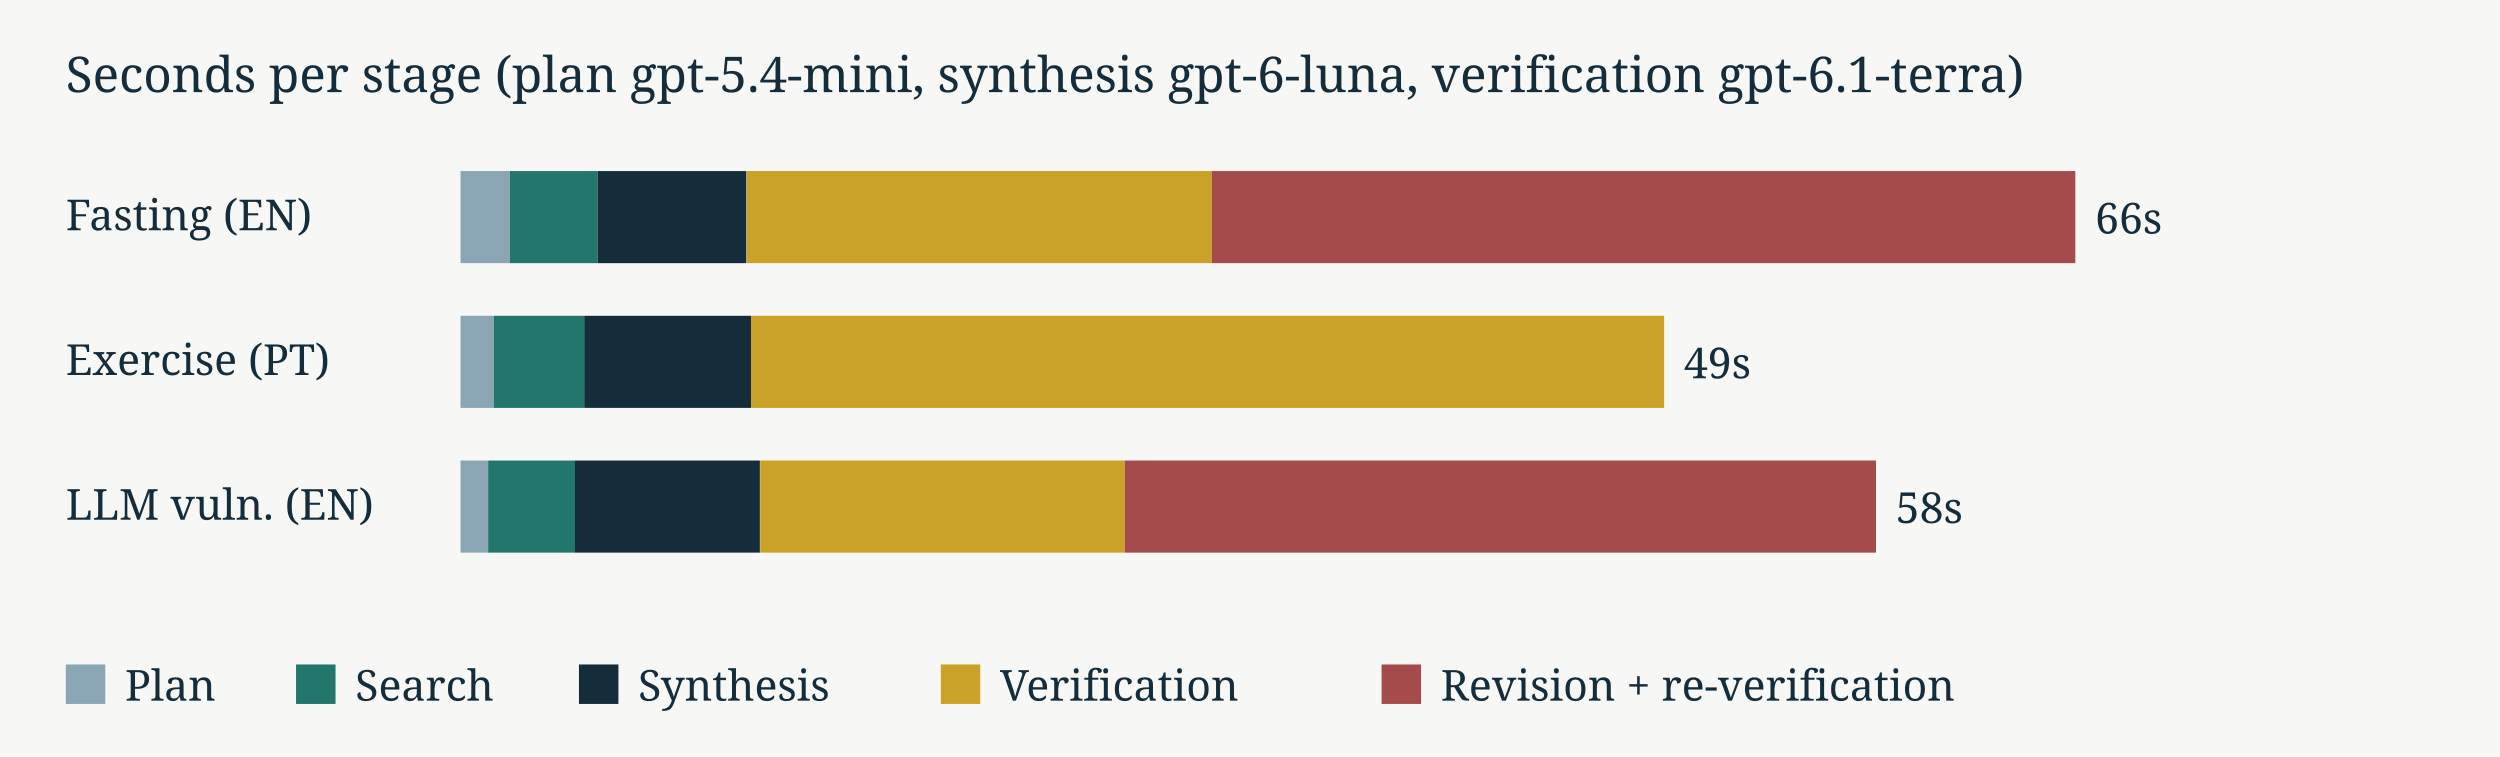
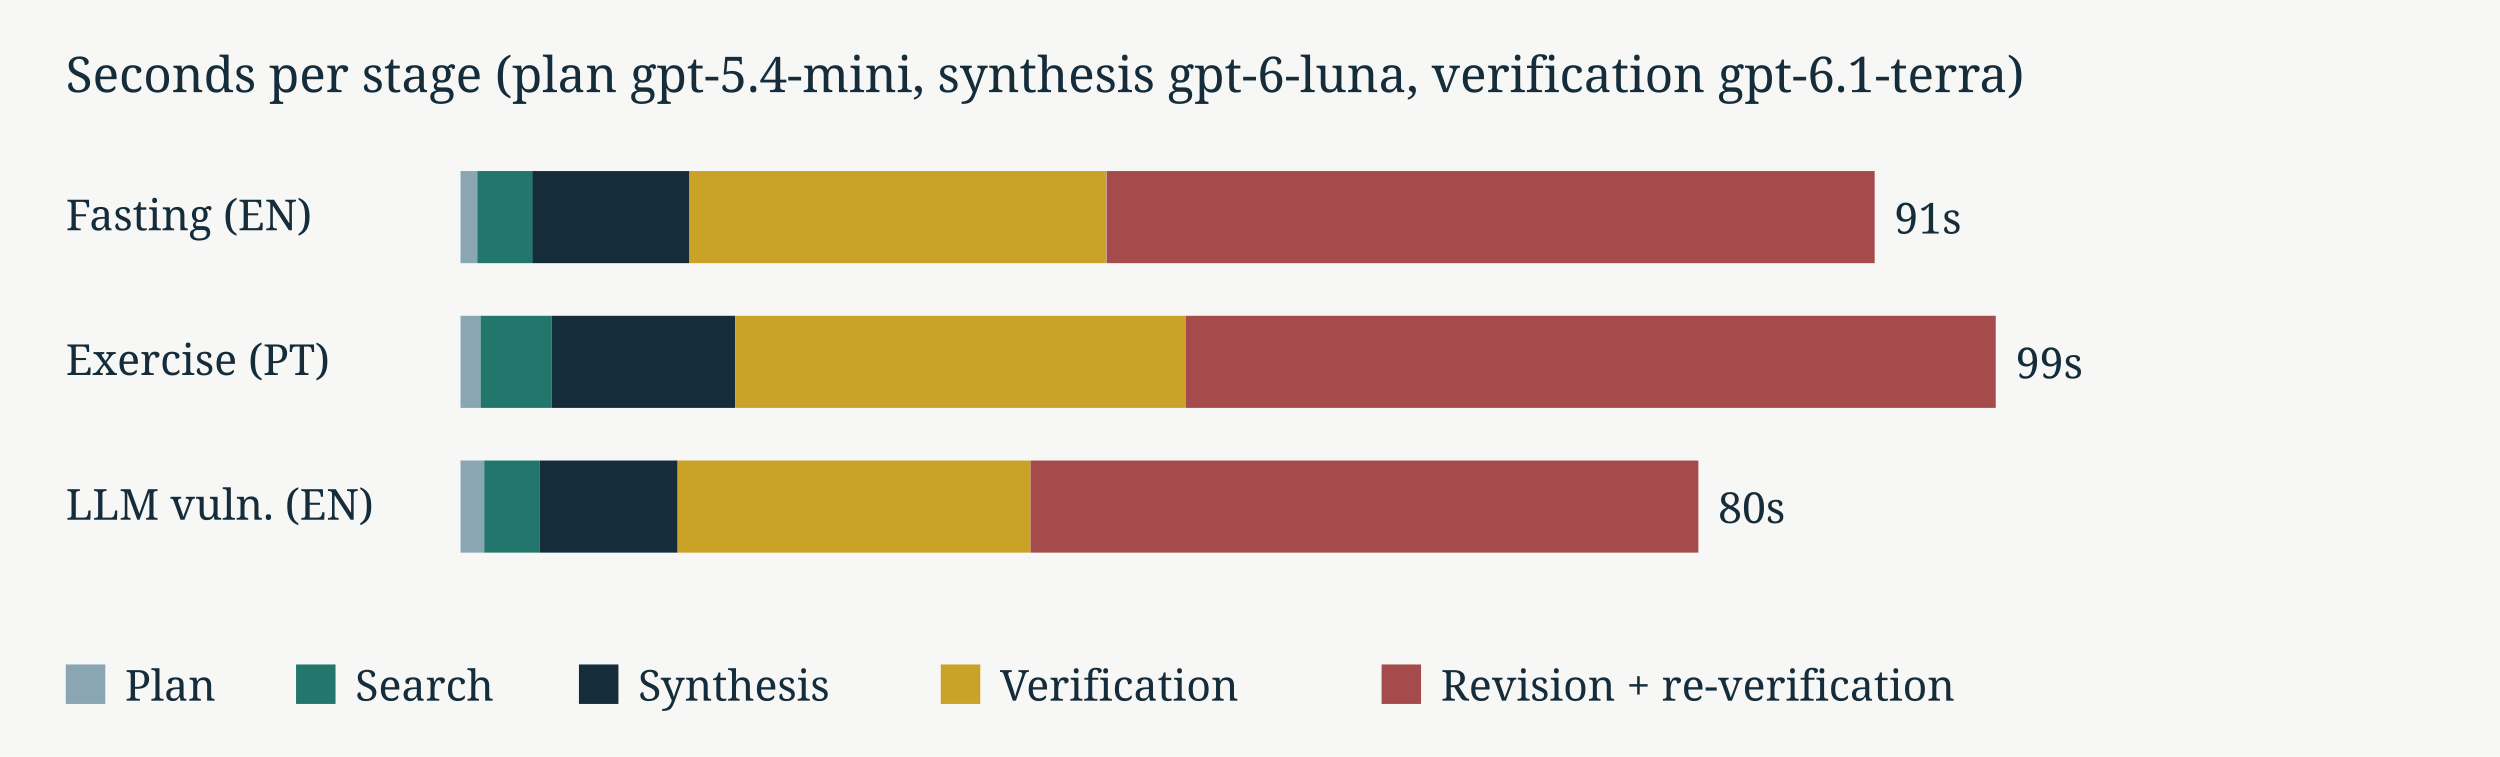
<svg xmlns="http://www.w3.org/2000/svg" viewBox="0 0 760 230" font-family="Georgia,serif" font-size="13">
  <rect width="760" height="230" fill="#f7f7f5" />
  <text x="20" y="28" font-size="15" fill="#152d3b">Seconds per stage (plan gpt-5.4-mini, synthesis gpt-6-luna, verification gpt-6.1-terra)</text>
  <text x="20" y="70" fill="#152d3b">Fasting (EN)</text>
-   <rect x="140.0" y="52" width="15.0" height="28" fill="#8aa5b3" />
-   <rect x="155.0" y="52" width="26.7" height="28" fill="#22766b" />
-   <rect x="181.7" y="52" width="45.2" height="28" fill="#152d3b" />
-   <rect x="227.0" y="52" width="141.4" height="28" fill="#c9a227" />
-   <rect x="368.4" y="52" width="262.5" height="28" fill="#a64b4b" />
-   <text x="636.9" y="71" fill="#152d3b">66s</text>
+   <rect x="140.0" y="52" width="5.1" height="28" fill="#8aa5b3" />
+   <rect x="145.1" y="52" width="16.9" height="28" fill="#22766b" />
+   <rect x="161.9" y="52" width="47.7" height="28" fill="#152d3b" />
+   <rect x="209.6" y="52" width="126.7" height="28" fill="#c9a227" />
+   <rect x="336.4" y="52" width="233.5" height="28" fill="#a64b4b" />
+   <text x="575.9" y="71" fill="#152d3b">91s</text>
  <text x="20" y="114" fill="#152d3b">Exercise (PT)</text>
-   <rect x="140.0" y="96" width="10.1" height="28" fill="#8aa5b3" />
-   <rect x="150.1" y="96" width="27.5" height="28" fill="#22766b" />
-   <rect x="177.6" y="96" width="50.7" height="28" fill="#152d3b" />
-   <rect x="228.3" y="96" width="277.6" height="28" fill="#c9a227" />
-   <text x="511.9" y="115" fill="#152d3b">49s</text>
+   <rect x="140.0" y="96" width="6.1" height="28" fill="#8aa5b3" />
+   <rect x="146.1" y="96" width="21.6" height="28" fill="#22766b" />
+   <rect x="167.7" y="96" width="55.8" height="28" fill="#152d3b" />
+   <rect x="223.5" y="96" width="137.0" height="28" fill="#c9a227" />
+   <rect x="360.5" y="96" width="246.2" height="28" fill="#a64b4b" />
+   <text x="612.8" y="115" fill="#152d3b">99s</text>
  <text x="20" y="158" fill="#152d3b">LLM vuln. (EN)</text>
-   <rect x="140.0" y="140" width="8.4" height="28" fill="#8aa5b3" />
-   <rect x="148.4" y="140" width="26.4" height="28" fill="#22766b" />
-   <rect x="174.8" y="140" width="56.2" height="28" fill="#152d3b" />
-   <rect x="231.1" y="140" width="110.8" height="28" fill="#c9a227" />
-   <rect x="341.9" y="140" width="228.4" height="28" fill="#a64b4b" />
-   <text x="576.3" y="159" fill="#152d3b">58s</text>
+   <rect x="140.0" y="140" width="7.2" height="28" fill="#8aa5b3" />
+   <rect x="147.2" y="140" width="16.9" height="28" fill="#22766b" />
+   <rect x="164.1" y="140" width="41.9" height="28" fill="#152d3b" />
+   <rect x="206.0" y="140" width="107.3" height="28" fill="#c9a227" />
+   <rect x="313.3" y="140" width="203.0" height="28" fill="#a64b4b" />
+   <text x="522.3" y="159" fill="#152d3b">80s</text>
  <rect x="20" y="202" width="12" height="12" fill="#8aa5b3" />
  <text x="38" y="213" fill="#152d3b">Plan</text>
  <rect x="90" y="202" width="12" height="12" fill="#22766b" />
  <text x="108" y="213" fill="#152d3b">Search</text>
  <rect x="176" y="202" width="12" height="12" fill="#152d3b" />
  <text x="194" y="213" fill="#152d3b">Synthesis</text>
  <rect x="286" y="202" width="12" height="12" fill="#c9a227" />
  <text x="304" y="213" fill="#152d3b">Verification</text>
  <rect x="420" y="202" width="12" height="12" fill="#a64b4b" />
  <text x="438" y="213" fill="#152d3b">Revision + re-verification</text>
</svg>
